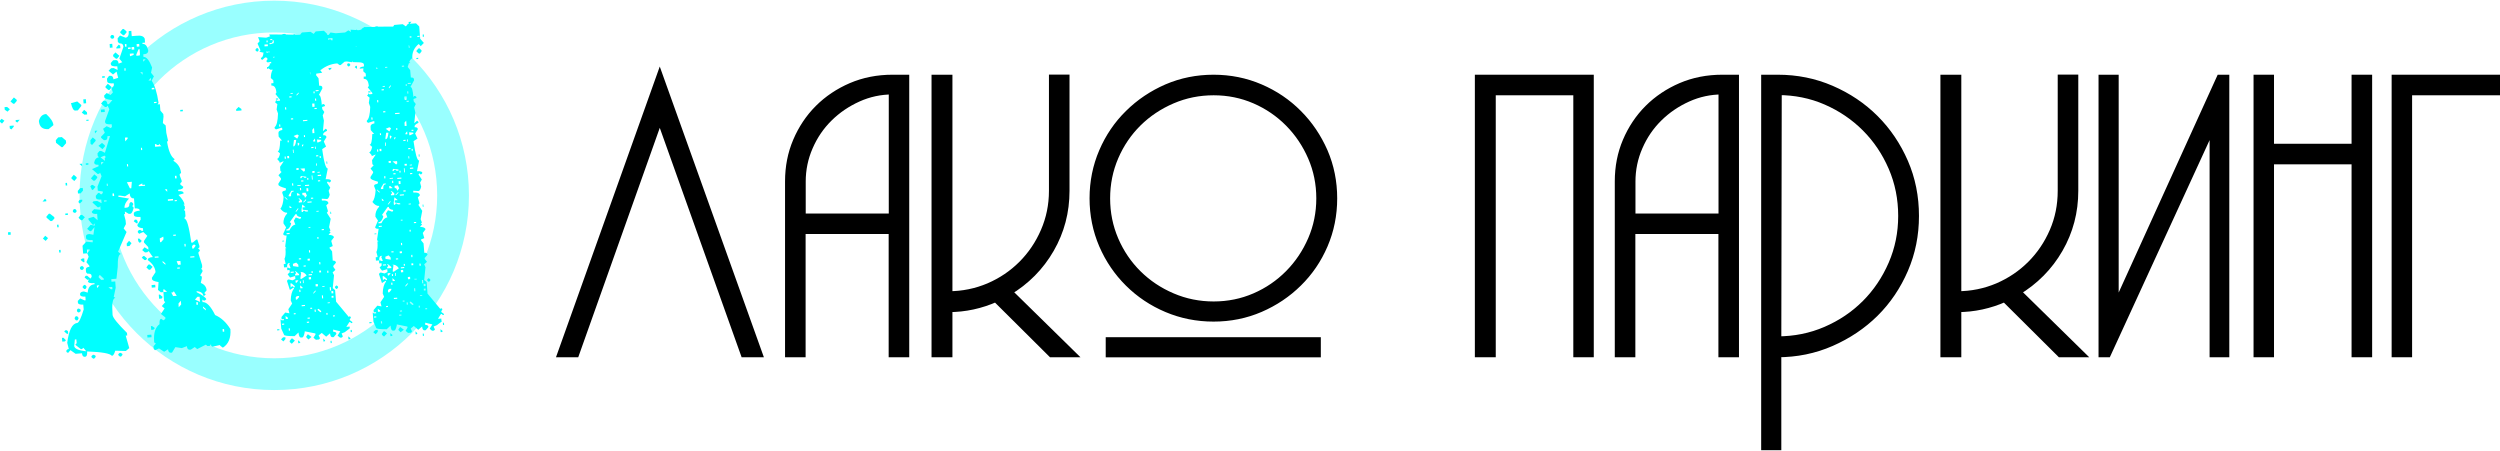
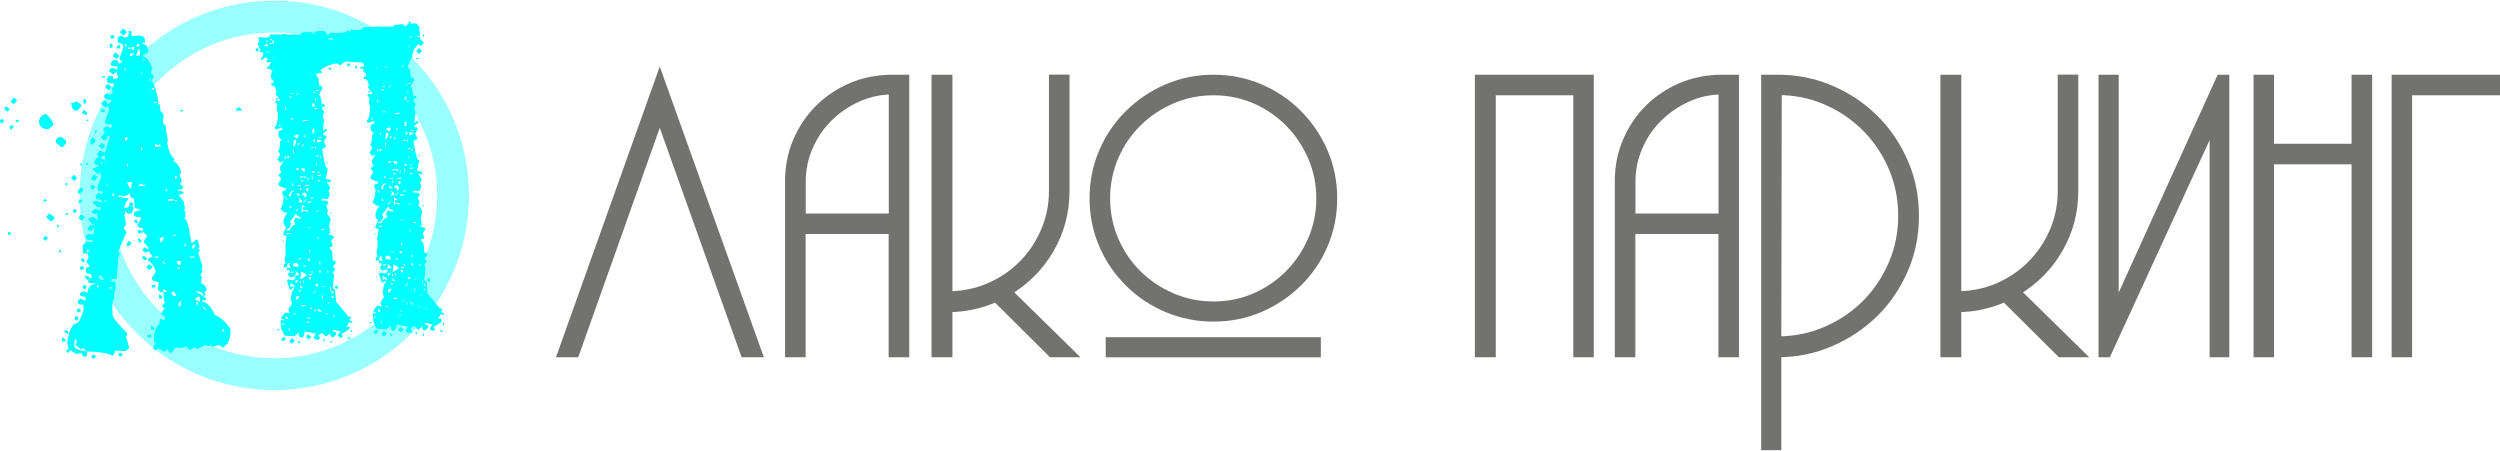
<svg xmlns="http://www.w3.org/2000/svg" xml:space="preserve" width="183px" height="33px" version="1.1" shape-rendering="geometricPrecision" text-rendering="geometricPrecision" image-rendering="optimizeQuality" fill-rule="evenodd" clip-rule="evenodd" viewBox="0 0 23209 4174">
  <g id="Слой_x0020_1">
-     <polygon fill="black" fill-rule="nonzero" points="6125,1071 5342,3274 5214,3274 6125,722 7039,3274 6911,3274 " />
-     <path id="1" fill="black" fill-rule="nonzero" d="M8404 725l0 2549 -117 0 0 -1144 -845 0 0 1144 -117 0 0 -1595c0,-134 24,-258 73,-373 49,-115 116,-216 202,-302 86,-86 188,-154 304,-204 117,-50 244,-75 382,-75l117 0zm-961 1289l845 0 0 -1180c-114,0 -222,23 -324,69 -102,46 -192,107 -270,184 -78,77 -139,166 -184,270 -45,103 -67,211 -67,322l0 335z" />
-     <path id="2" fill="black" fill-rule="nonzero" d="M9938 3274l-175 0 -517 -514c-141,63 -288,95 -441,95l0 419 -120 0 0 -2549 120 0 0 2010c134,0 259,-26 377,-76 118,-51 220,-120 308,-208 87,-87 157,-190 208,-308 51,-118 77,-243 77,-377l0 -1042 117 0 0 1042c0,194 -47,374 -142,539 -95,165 -226,297 -393,397l583 572z" />
-     <path id="3" fill="black" fill-rule="nonzero" d="M10152 1836c0,-153 29,-297 87,-432 58,-135 138,-253 240,-353 102,-101 220,-180 355,-239 135,-58 279,-87 432,-87 153,0 297,29 432,87 135,58 253,138 353,239 101,101 180,219 239,353 58,135 87,279 87,432 0,153 -29,297 -87,432 -58,135 -138,252 -239,351 -101,100 -219,179 -353,237 -135,58 -279,87 -432,87 -153,0 -297,-29 -432,-86 -135,-57 -253,-136 -355,-237 -102,-101 -182,-219 -240,-353 -58,-135 -87,-279 -87,-432zm117 0c0,136 26,265 78,386 52,121 124,227 215,317 91,90 197,161 319,213 121,52 250,78 386,78 136,0 264,-26 384,-78 120,-52 225,-124 315,-215 90,-91 161,-197 213,-317 52,-120 78,-248 78,-384 0,-136 -26,-264 -78,-384 -52,-120 -123,-226 -213,-317 -90,-91 -195,-163 -315,-215 -120,-52 -248,-78 -384,-78 -136,0 -265,26 -386,78 -121,52 -228,123 -319,213 -91,90 -163,196 -215,317 -52,121 -78,250 -78,386zm33 1326l1923 0 0 113 -1923 0 0 -113z" />
-     <polygon id="4" fill="black" fill-rule="nonzero" points="14643,3274 14643,842 13849,842 13849,3274 13729,3274 13729,725 14759,725 14759,3274 " />
-     <path id="5" fill="black" fill-rule="nonzero" d="M16107 725l0 2549 -117 0 0 -1144 -845 0 0 1144 -117 0 0 -1595c0,-134 24,-258 73,-373 49,-115 116,-216 202,-302 86,-86 188,-154 304,-204 117,-50 244,-75 382,-75l117 0zm-961 1289l845 0 0 -1180c-114,0 -222,23 -324,69 -102,46 -192,107 -270,184 -78,77 -139,166 -184,270 -45,103 -67,211 -67,322l0 335z" />
-     <path id="6" fill="black" fill-rule="nonzero" d="M17778 2000c0,175 -33,340 -100,495 -67,155 -158,290 -273,404 -115,114 -251,205 -406,273 -155,68 -322,102 -499,102l0 863 -113 0 0 -3412 117 0c175,0 340,33 495,100 155,67 291,158 406,273 115,115 206,250 273,404 67,154 100,320 100,497zm-1278 1154c160,0 311,-30 452,-91 141,-61 263,-143 368,-248 104,-104 187,-227 248,-368 61,-141 91,-290 91,-448 0,-160 -30,-311 -91,-452 -61,-141 -143,-263 -248,-368 -104,-104 -226,-187 -366,-248 -140,-61 -290,-91 -450,-91l-4 2313z" />
-     <path id="7" fill="black" fill-rule="nonzero" d="M19304 3274l-175 0 -517 -514c-141,63 -288,95 -441,95l0 419 -120 0 0 -2549 120 0 0 2010c134,0 259,-26 377,-76 118,-51 220,-120 308,-208 87,-87 157,-190 208,-308 51,-118 76,-243 76,-377l0 -1042 117 0 0 1042c0,194 -47,374 -142,539 -95,165 -226,297 -393,397l583 572z" />
-     <polygon id="8" fill="black" fill-rule="nonzero" points="19632,725 19632,2881 20612,725 20659,725 20659,3274 20550,3274 20550,1126 19563,3274 19563,3274 19519,3274 19519,725 " />
-     <polygon id="9" fill="black" fill-rule="nonzero" points="21868,3274 21868,1483 21074,1483 21074,3274 20958,3274 20958,725 21074,725 21074,1366 21868,1366 21868,725 21985,725 21985,3274 " />
-     <polygon id="10" fill="black" fill-rule="nonzero" points="23172,842 22356,842 22356,3274 22240,3274 22240,725 23172,725 " />
-     <polygon id="11" fill="none" fill-rule="nonzero" stroke="black" stroke-width="74" stroke-miterlimit="22.926" points="6125,1071 5342,3274 5214,3274 6125,722 7039,3274 6911,3274 " />
-     <path id="12" fill="none" fill-rule="nonzero" stroke="black" stroke-width="74" stroke-miterlimit="22.926" d="M8404 725l0 2549 -117 0 0 -1144 -845 0 0 1144 -117 0 0 -1595c0,-134 24,-258 73,-373 49,-115 116,-216 202,-302 86,-86 188,-154 304,-204 117,-50 244,-75 382,-75l117 0zm-961 1289l845 0 0 -1180c-114,0 -222,23 -324,69 -102,46 -192,107 -270,184 -78,77 -139,166 -184,270 -45,103 -67,211 -67,322l0 335z" />
-     <path id="13" fill="none" fill-rule="nonzero" stroke="black" stroke-width="74" stroke-miterlimit="22.926" d="M9938 3274l-175 0 -517 -514c-141,63 -288,95 -441,95l0 419 -120 0 0 -2549 120 0 0 2010c134,0 259,-26 377,-76 118,-51 220,-120 308,-208 87,-87 157,-190 208,-308 51,-118 77,-243 77,-377l0 -1042 117 0 0 1042c0,194 -47,374 -142,539 -95,165 -226,297 -393,397l583 572z" />
-     <path id="14" fill="none" fill-rule="nonzero" stroke="black" stroke-width="74" stroke-miterlimit="22.926" d="M10152 1836c0,-153 29,-297 87,-432 58,-135 138,-253 240,-353 102,-101 220,-180 355,-239 135,-58 279,-87 432,-87 153,0 297,29 432,87 135,58 253,138 353,239 101,101 180,219 239,353 58,135 87,279 87,432 0,153 -29,297 -87,432 -58,135 -138,252 -239,351 -101,100 -219,179 -353,237 -135,58 -279,87 -432,87 -153,0 -297,-29 -432,-86 -135,-57 -253,-136 -355,-237 -102,-101 -182,-219 -240,-353 -58,-135 -87,-279 -87,-432zm117 0c0,136 26,265 78,386 52,121 124,227 215,317 91,90 197,161 319,213 121,52 250,78 386,78 136,0 264,-26 384,-78 120,-52 225,-124 315,-215 90,-91 161,-197 213,-317 52,-120 78,-248 78,-384 0,-136 -26,-264 -78,-384 -52,-120 -123,-226 -213,-317 -90,-91 -195,-163 -315,-215 -120,-52 -248,-78 -384,-78 -136,0 -265,26 -386,78 -121,52 -228,123 -319,213 -91,90 -163,196 -215,317 -52,121 -78,250 -78,386zm33 1326l1923 0 0 113 -1923 0 0 -113z" />
-     <polygon id="15" fill="none" fill-rule="nonzero" stroke="black" stroke-width="74" stroke-miterlimit="22.926" points="14643,3274 14643,842 13849,842 13849,3274 13729,3274 13729,725 14759,725 14759,3274 " />
-     <path id="16" fill="none" fill-rule="nonzero" stroke="black" stroke-width="74" stroke-miterlimit="22.926" d="M16107 725l0 2549 -117 0 0 -1144 -845 0 0 1144 -117 0 0 -1595c0,-134 24,-258 73,-373 49,-115 116,-216 202,-302 86,-86 188,-154 304,-204 117,-50 244,-75 382,-75l117 0zm-961 1289l845 0 0 -1180c-114,0 -222,23 -324,69 -102,46 -192,107 -270,184 -78,77 -139,166 -184,270 -45,103 -67,211 -67,322l0 335z" />
-     <path id="17" fill="none" fill-rule="nonzero" stroke="black" stroke-width="74" stroke-miterlimit="22.926" d="M17778 2000c0,175 -33,340 -100,495 -67,155 -158,290 -273,404 -115,114 -251,205 -406,273 -155,68 -322,102 -499,102l0 863 -113 0 0 -3412 117 0c175,0 340,33 495,100 155,67 291,158 406,273 115,115 206,250 273,404 67,154 100,320 100,497zm-1278 1154c160,0 311,-30 452,-91 141,-61 263,-143 368,-248 104,-104 187,-227 248,-368 61,-141 91,-290 91,-448 0,-160 -30,-311 -91,-452 -61,-141 -143,-263 -248,-368 -104,-104 -226,-187 -366,-248 -140,-61 -290,-91 -450,-91l-4 2313z" />
-     <path id="18" fill="none" fill-rule="nonzero" stroke="black" stroke-width="74" stroke-miterlimit="22.926" d="M19304 3274l-175 0 -517 -514c-141,63 -288,95 -441,95l0 419 -120 0 0 -2549 120 0 0 2010c134,0 259,-26 377,-76 118,-51 220,-120 308,-208 87,-87 157,-190 208,-308 51,-118 76,-243 76,-377l0 -1042 117 0 0 1042c0,194 -47,374 -142,539 -95,165 -226,297 -393,397l583 572z" />
-     <polygon id="19" fill="none" fill-rule="nonzero" stroke="black" stroke-width="74" stroke-miterlimit="22.926" points="19632,725 19632,2881 20612,725 20659,725 20659,3274 20550,3274 20550,1126 19563,3274 19563,3274 19519,3274 19519,725 " />
-     <polygon id="20" fill="none" fill-rule="nonzero" stroke="black" stroke-width="74" stroke-miterlimit="22.926" points="21868,3274 21868,1483 21074,1483 21074,3274 20958,3274 20958,725 21074,725 21074,1366 21868,1366 21868,725 21985,725 21985,3274 " />
-     <polygon id="21" fill="none" fill-rule="nonzero" stroke="black" stroke-width="74" stroke-miterlimit="22.926" points="23172,842 22356,842 22356,3274 22240,3274 22240,725 23172,725 " />
+     <polygon fill="#727271" fill-rule="nonzero" points="6125,1071 5342,3274 5214,3274 6125,722 7039,3274 6911,3274 " />
+     <path id="1" fill="#727271" fill-rule="nonzero" d="M8404 725l0 2549 -117 0 0 -1144 -845 0 0 1144 -117 0 0 -1595c0,-134 24,-258 73,-373 49,-115 116,-216 202,-302 86,-86 188,-154 304,-204 117,-50 244,-75 382,-75l117 0zm-961 1289l845 0 0 -1180c-114,0 -222,23 -324,69 -102,46 -192,107 -270,184 -78,77 -139,166 -184,270 -45,103 -67,211 -67,322l0 335z" />
+     <path id="2" fill="#727271" fill-rule="nonzero" d="M9938 3274l-175 0 -517 -514c-141,63 -288,95 -441,95l0 419 -120 0 0 -2549 120 0 0 2010c134,0 259,-26 377,-76 118,-51 220,-120 308,-208 87,-87 157,-190 208,-308 51,-118 77,-243 77,-377l0 -1042 117 0 0 1042c0,194 -47,374 -142,539 -95,165 -226,297 -393,397l583 572z" />
+     <path id="3" fill="#727271" fill-rule="nonzero" d="M10152 1836c0,-153 29,-297 87,-432 58,-135 138,-253 240,-353 102,-101 220,-180 355,-239 135,-58 279,-87 432,-87 153,0 297,29 432,87 135,58 253,138 353,239 101,101 180,219 239,353 58,135 87,279 87,432 0,153 -29,297 -87,432 -58,135 -138,252 -239,351 -101,100 -219,179 -353,237 -135,58 -279,87 -432,87 -153,0 -297,-29 -432,-86 -135,-57 -253,-136 -355,-237 -102,-101 -182,-219 -240,-353 -58,-135 -87,-279 -87,-432zm117 0c0,136 26,265 78,386 52,121 124,227 215,317 91,90 197,161 319,213 121,52 250,78 386,78 136,0 264,-26 384,-78 120,-52 225,-124 315,-215 90,-91 161,-197 213,-317 52,-120 78,-248 78,-384 0,-136 -26,-264 -78,-384 -52,-120 -123,-226 -213,-317 -90,-91 -195,-163 -315,-215 -120,-52 -248,-78 -384,-78 -136,0 -265,26 -386,78 -121,52 -228,123 -319,213 -91,90 -163,196 -215,317 -52,121 -78,250 -78,386zm33 1326l1923 0 0 113 -1923 0 0 -113z" />
+     <polygon id="4" fill="#727271" fill-rule="nonzero" points="14643,3274 14643,842 13849,842 13849,3274 13729,3274 13729,725 14759,725 14759,3274 " />
+     <path id="5" fill="#727271" fill-rule="nonzero" d="M16107 725l0 2549 -117 0 0 -1144 -845 0 0 1144 -117 0 0 -1595c0,-134 24,-258 73,-373 49,-115 116,-216 202,-302 86,-86 188,-154 304,-204 117,-50 244,-75 382,-75l117 0zm-961 1289l845 0 0 -1180c-114,0 -222,23 -324,69 -102,46 -192,107 -270,184 -78,77 -139,166 -184,270 -45,103 -67,211 -67,322l0 335z" />
+     <path id="6" fill="#727271" fill-rule="nonzero" d="M17778 2000c0,175 -33,340 -100,495 -67,155 -158,290 -273,404 -115,114 -251,205 -406,273 -155,68 -322,102 -499,102l0 863 -113 0 0 -3412 117 0c175,0 340,33 495,100 155,67 291,158 406,273 115,115 206,250 273,404 67,154 100,320 100,497zm-1278 1154c160,0 311,-30 452,-91 141,-61 263,-143 368,-248 104,-104 187,-227 248,-368 61,-141 91,-290 91,-448 0,-160 -30,-311 -91,-452 -61,-141 -143,-263 -248,-368 -104,-104 -226,-187 -366,-248 -140,-61 -290,-91 -450,-91l-4 2313z" />
+     <path id="7" fill="#727271" fill-rule="nonzero" d="M19304 3274l-175 0 -517 -514c-141,63 -288,95 -441,95l0 419 -120 0 0 -2549 120 0 0 2010c134,0 259,-26 377,-76 118,-51 220,-120 308,-208 87,-87 157,-190 208,-308 51,-118 76,-243 76,-377l0 -1042 117 0 0 1042c0,194 -47,374 -142,539 -95,165 -226,297 -393,397l583 572z" />
+     <polygon id="8" fill="#727271" fill-rule="nonzero" points="19632,725 19632,2881 20612,725 20659,725 20659,3274 20550,3274 20550,1126 19563,3274 19563,3274 19519,3274 19519,725 " />
+     <polygon id="9" fill="#727271" fill-rule="nonzero" points="21868,3274 21868,1483 21074,1483 21074,3274 20958,3274 20958,725 21074,725 21074,1366 21868,1366 21868,725 21985,725 21985,3274 " />
+     <polygon id="10" fill="#727271" fill-rule="nonzero" points="23172,842 22356,842 22356,3274 22240,3274 22240,725 23172,725 " />
+     <polygon id="11" fill="none" fill-rule="nonzero" stroke="#727271" stroke-width="74" stroke-miterlimit="22.926" points="6125,1071 5342,3274 5214,3274 6125,722 7039,3274 6911,3274 " />
+     <path id="12" fill="none" fill-rule="nonzero" stroke="#727271" stroke-width="74" stroke-miterlimit="22.926" d="M8404 725l0 2549 -117 0 0 -1144 -845 0 0 1144 -117 0 0 -1595c0,-134 24,-258 73,-373 49,-115 116,-216 202,-302 86,-86 188,-154 304,-204 117,-50 244,-75 382,-75l117 0zm-961 1289l845 0 0 -1180c-114,0 -222,23 -324,69 -102,46 -192,107 -270,184 -78,77 -139,166 -184,270 -45,103 -67,211 -67,322l0 335z" />
+     <path id="13" fill="none" fill-rule="nonzero" stroke="#727271" stroke-width="74" stroke-miterlimit="22.926" d="M9938 3274l-175 0 -517 -514c-141,63 -288,95 -441,95l0 419 -120 0 0 -2549 120 0 0 2010c134,0 259,-26 377,-76 118,-51 220,-120 308,-208 87,-87 157,-190 208,-308 51,-118 77,-243 77,-377l0 -1042 117 0 0 1042c0,194 -47,374 -142,539 -95,165 -226,297 -393,397l583 572z" />
+     <path id="14" fill="none" fill-rule="nonzero" stroke="#727271" stroke-width="74" stroke-miterlimit="22.926" d="M10152 1836c0,-153 29,-297 87,-432 58,-135 138,-253 240,-353 102,-101 220,-180 355,-239 135,-58 279,-87 432,-87 153,0 297,29 432,87 135,58 253,138 353,239 101,101 180,219 239,353 58,135 87,279 87,432 0,153 -29,297 -87,432 -58,135 -138,252 -239,351 -101,100 -219,179 -353,237 -135,58 -279,87 -432,87 -153,0 -297,-29 -432,-86 -135,-57 -253,-136 -355,-237 -102,-101 -182,-219 -240,-353 -58,-135 -87,-279 -87,-432zm117 0c0,136 26,265 78,386 52,121 124,227 215,317 91,90 197,161 319,213 121,52 250,78 386,78 136,0 264,-26 384,-78 120,-52 225,-124 315,-215 90,-91 161,-197 213,-317 52,-120 78,-248 78,-384 0,-136 -26,-264 -78,-384 -52,-120 -123,-226 -213,-317 -90,-91 -195,-163 -315,-215 -120,-52 -248,-78 -384,-78 -136,0 -265,26 -386,78 -121,52 -228,123 -319,213 -91,90 -163,196 -215,317 -52,121 -78,250 -78,386zm33 1326l1923 0 0 113 -1923 0 0 -113z" />
+     <polygon id="15" fill="none" fill-rule="nonzero" stroke="#727271" stroke-width="74" stroke-miterlimit="22.926" points="14643,3274 14643,842 13849,842 13849,3274 13729,3274 13729,725 14759,725 14759,3274 " />
+     <path id="16" fill="none" fill-rule="nonzero" stroke="#727271" stroke-width="74" stroke-miterlimit="22.926" d="M16107 725l0 2549 -117 0 0 -1144 -845 0 0 1144 -117 0 0 -1595c0,-134 24,-258 73,-373 49,-115 116,-216 202,-302 86,-86 188,-154 304,-204 117,-50 244,-75 382,-75l117 0zm-961 1289l845 0 0 -1180c-114,0 -222,23 -324,69 -102,46 -192,107 -270,184 -78,77 -139,166 -184,270 -45,103 -67,211 -67,322l0 335z" />
+     <path id="17" fill="none" fill-rule="nonzero" stroke="#727271" stroke-width="74" stroke-miterlimit="22.926" d="M17778 2000c0,175 -33,340 -100,495 -67,155 -158,290 -273,404 -115,114 -251,205 -406,273 -155,68 -322,102 -499,102l0 863 -113 0 0 -3412 117 0c175,0 340,33 495,100 155,67 291,158 406,273 115,115 206,250 273,404 67,154 100,320 100,497zm-1278 1154c160,0 311,-30 452,-91 141,-61 263,-143 368,-248 104,-104 187,-227 248,-368 61,-141 91,-290 91,-448 0,-160 -30,-311 -91,-452 -61,-141 -143,-263 -248,-368 -104,-104 -226,-187 -366,-248 -140,-61 -290,-91 -450,-91l-4 2313z" />
+     <path id="18" fill="none" fill-rule="nonzero" stroke="#727271" stroke-width="74" stroke-miterlimit="22.926" d="M19304 3274l-175 0 -517 -514c-141,63 -288,95 -441,95l0 419 -120 0 0 -2549 120 0 0 2010c134,0 259,-26 377,-76 118,-51 220,-120 308,-208 87,-87 157,-190 208,-308 51,-118 76,-243 76,-377l0 -1042 117 0 0 1042c0,194 -47,374 -142,539 -95,165 -226,297 -393,397l583 572z" />
+     <polygon id="19" fill="none" fill-rule="nonzero" stroke="#727271" stroke-width="74" stroke-miterlimit="22.926" points="19632,725 19632,2881 20612,725 20659,725 20659,3274 20550,3274 20550,1126 19563,3274 19563,3274 19519,3274 19519,725 " />
+     <polygon id="20" fill="none" fill-rule="nonzero" stroke="#727271" stroke-width="74" stroke-miterlimit="22.926" points="21868,3274 21868,1483 21074,1483 21074,3274 20958,3274 20958,725 21074,725 21074,1366 21868,1366 21868,725 21985,725 21985,3274 " />
+     <polygon id="21" fill="none" fill-rule="nonzero" stroke="#727271" stroke-width="74" stroke-miterlimit="22.926" points="23172,842 22356,842 22356,3274 22240,3274 22240,725 23172,725 " />
    <circle fill="none" stroke="#99FFFF" stroke-width="295" stroke-miterlimit="22.926" cx="2546" cy="1808" r="1660" />
    <path fill="aqua" fill-rule="nonzero" d="M2044 3197l-72 16 -12 -9 -1 -14 -9 15 -24 2 -15 -13 -80 41 -23 -19 -36 24 -10 1c-16,1 -25,-10 -27,-33l-47 18 -60 -9 -31 51 -10 1c-16,1 -25,-10 -27,-32l-36 23 -48 -31 -37 17 -12 -13 -2 -24 22 -26 -15 -9 -1 -10c-6,-78 11,-131 50,-160 -2,-32 3,-49 17,-50l15 13 10 -1 13 -15 -1 -10 -41 -32 34 -51 -26 -22 32 -37 -11 -10 -6 -83 34 -3 -26 -22 -10 1 2 24 -24 2 -26 -22 5 -73c-40,-6 -61,-16 -61,-30l-1 -10 34 -52c-3,-41 -27,-79 -72,-112 -1,-16 14,-26 47,-28l-39 -56 -13 11 -21 2 -26 -22 22 -26 36 22 -2 -24 -39 -42 -1 -14 32 -48 -38 -36 -38 17 -12 -13 -1 -10 10 -12 14 -1 12 9 14 -1 -2 -24c-33,-2 -50,-12 -52,-30l31 -51 -2 -24c-39,3 -60,-3 -61,-19l-1 -10c-1,-16 17,-26 56,-29 -1,-16 -17,-23 -47,-21l-7 -93c-24,2 -38,-14 -40,-46l-43 27 -49 -7 -14 1 1 10 99 17c-30,30 -44,59 -42,86l13 -1c23,-1 34,-14 32,-37l9 -14 14 -1 12 13 1 10 -9 14 11 10 1 10c-9,33 -19,50 -30,51l-14 1 -37 -22 2 24 -10 1 15 58 3 34 -21 40 27 33 -79 183 26 22c-21,1 -30,42 -29,120l-12 109 -48 4 2 24 35 -3 4 59 -18 84 15 10c-25,2 -34,54 -26,158 2,25 47,81 134,167l2 24 -14 1 33 116 -32 27 -98 -3c-9,31 -19,47 -31,48 -16,-22 -92,-36 -230,-41 2,32 -4,49 -21,50 -16,1 -25,-10 -27,-33l-59 5 -48 -34 -22 26 -15 -9 -1 -14 13 -12 10 -1 -15 -58c16,-119 47,-180 93,-184 16,-4 36,-46 60,-126l-4 -45c-32,2 -49,-4 -50,-20l-1 -14 23 -23 40 18 10 -1 -2 -34c-32,2 -49,-4 -50,-21 -1,-16 11,-25 36,-27l35 11c3,-49 25,-75 64,-78l-1 -10c-39,3 -60,-3 -61,-19l35 -38 -1 -13c-1,-14 -14,-20 -39,-18l-12 -13 -2 -24c-1,-16 10,-25 33,-27l-1 -10 -27 -33 21 -50 -13 -33 22 -26 -1 -10 -24 2 3 35 -38 3 -6 -73 35 -38 60 6 -1 -21c-39,3 -60,-3 -61,-19l-1 -14c-1,-14 10,-22 33,-23l36 7 16 -109 -9 15 -14 1 -38 -46 -1 -14 48 -14 37 32 -4 -59c-32,3 -49,-4 -50,-21l22 -23 60 6 -3 -35 -10 11 -14 1 -49 -45 10 -11 35 -3 40 21 -3 -34c-32,3 -49,-4 -50,-21l-1 -14 22 -26 10 -1 15 13 10 -1 9 -15 -1 -10 -46 -7 -3 -38 38 -97 -14 -33 -9 11 -14 1 -52 -45 61 -26 -1 -14c-25,2 -39,-5 -40,-21 7,-31 22,-46 45,-48l-12 -13 -2 -24 19 -22 14 -1 36 18 47 -156 -24 2c2,23 -5,35 -18,36l-14 1 -26 -22 -1 -10 35 -37 -16 -37 33 -24 39 18 10 -12 -2 -24c-39,3 -60,-3 -61,-19l-1 -10 40 -110 -16 -34 -10 12 -14 1 -37 -32 22 -26 10 -1c16,-1 25,10 27,33l14 -1 32 -37c-49,-6 -74,-15 -75,-29l-1 -14 23 -23 36 18 22 -23 -13 -38 23 -23 -2 -24c-39,3 -59,-3 -61,-19l-2 -24 19 -26 14 -1c16,-1 25,10 27,33l44 -14 -15 -58 -33 27 -41 -35 23 -23 24 -2 37 18 -3 -34c-39,3 -59,-4 -60,-20l-1 -10 22 -26 24 -2c16,-1 25,10 27,33l34 -13 -27 -33 38 -110c-2,-23 -14,-33 -37,-32l-15 -13 -2 -34 22 -26 51 20c23,-2 33,-22 30,-61l24 -2 4 49 49 -4c39,-4 64,6 72,29l2 35 -24 2 1 10c25,-2 43,18 53,59 2,23 -13,36 -46,38l2 24c28,-2 54,31 80,98l-10 49 27 33 -21 40c28,41 50,111 64,206l-9 15 21 -2 5 59 27 32 2 24 -6 60 26 22 6 69 16 72 -9 11c14,87 38,141 71,161l-13 15c44,27 67,64 72,113l-13 11 1 14 17 44 1 14 -13 12 1 14 26 19c1,16 -14,25 -47,28l1 13c32,-3 49,4 50,21l-48 14c35,37 54,67 56,90l-10 1 12 13 2 24 -10 12 11 9 4 49 -9 14 1 10c20,-1 41,72 62,221l14 -1 32 -27 10 -1 19 58 1 14 -13 11 15 13 1 10 -13 12 1 14 33 105 1 21 -9 15 11 10 1 14 -22 37 15 9 1 14 -10 46c34,14 52,37 54,69l-22 26 15 9 -13 15 -10 1c-3,-25 -23,-40 -63,-44l1 10c58,30 87,52 89,66l-13 11 -10 1 -14 -10 2 24c37,-3 76,37 117,120 55,24 103,67 142,131 6,81 -17,138 -70,172l-26 -19zm-907 92l-13 15 -10 1 -15 -13 -1 -10 13 -11 10 -1 15 10 1 10zm-249 19l-13 15 -10 1 -15 -13 -1 -10 13 -12 10 -1 15 9 1 10zm-114 -85l-13 12 -10 1 -52 -41 13 -15 -3 -35 -14 1 -6 60c2,25 39,42 112,50l-27 -33zm1308 -150l-2 -24 -14 1 2 24 14 -1zm-675 52l-38 3 -2 -24 38 -3 2 24zm-795 28l-10 11 -24 2 -3 -35 14 -1 23 23zm826 -113l-13 15 -21 2 -3 -35 10 -1 26 18zm-806 53l-10 1 -26 -22 10 -11 14 -1 11 10 2 24zm1279 -217l-1 -14 -26 -22 1 14 26 22zm-1191 92l-14 1 -12 -13 -1 -10 9 -15 14 -1 12 13 1 10 -9 15zm962 -147l-3 -35 -22 26 2 35 23 -26zm156 2l-2 -24 -14 1 2 24 14 -1zm19 -26l-4 -48 -21 1 -22 26 47 21zm-1108 86l-13 11 -10 1 -11 -10 -1 -14 9 -11 10 -1 15 9 1 14zm892 -142l-27 -43 -10 11 -14 1 17 33 34 -2zm-140 25l-24 2 -3 -38 10 -1 26 22 -9 15zm-58 -104l-34 3 -2 -24 34 -3 2 24zm-399 17l-2 -21 -35 3 23 19 14 -1zm-121 -36l-24 2 2 24 22 -26zm-130 34l-10 1 -15 -13 -1 -10 13 -15 10 -1 12 13 1 10 -9 15zm171 -86l-1 -10 -37 -35 -10 15 1 10 23 22 24 -2zm-129 -1l-24 2 -26 -22 10 -15 14 -1 26 22 1 13zm835 -103l-1 -10 -24 2 1 10 24 -2zm-274 11l-14 1 -23 -22 18 -26 14 -1 26 22 -22 26zm282 -46l-3 -35 -35 2 13 34 24 -2zm-142 1l-1 -14 -26 -22 1 14 26 22zm-758 34l-10 12 -14 1 -11 -9 -1 -14 10 -11 14 -1 11 10 1 13zm1027 -104l-1 -10 -38 3 1 10 38 -3zm-333 2l-1 -10 -35 2 1 10 35 -2zm-116 23l-14 1 -26 -22 13 -15 10 -1 26 22 -9 15zm-572 20l-10 1 -26 -22 13 -12 21 -2 2 35zm1014 -127l19 -26 -11 -10 -10 1 -13 12 2 24 14 -1zm-74 -19l-2 -24 -10 1 2 24 10 -1zm-1160 56l-14 1 -2 -24 14 -1 2 24zm954 -123l-2 -24 -33 17 3 35 10 -1 22 -26zm-316 63l-24 2 -2 -24 22 -26 23 22 -19 26zm114 -47l-13 15 -10 1 -9 -13 -4 -24 13 -1 24 23zm317 -49l-1 -10 -24 2 1 10 24 -2zm-1209 49l-26 -22 22 -26 26 22 -22 26zm421 -91l-10 1 -26 -22 32 -37 39 7 1 10 -35 41zm-745 33l-24 2 -2 -24 24 -2 2 24zm1178 -106l-10 1 -26 -19 9 -15 14 -1 12 13 1 21zm-733 37l-13 1 -3 -24 14 -1 2 24zm221 -66l-14 1 -23 -23 19 -26 14 -1 26 22 -23 26zm-261 -15l-22 23 -14 1 -37 -32 -1 -10 22 -26 10 -1 41 32 1 14zm126 -34l-24 2 -1 -14 24 -2 1 14zm81 -32l-10 12 -14 1 -11 -9 -1 -10 9 -15 14 -1 11 13 1 10zm930 -96l-1 -10 -20 2 1 10 21 -2zm-35 -7l-1 -13 -48 4 1 14 49 -4zm-617 10l-1 -10 -24 2 1 10 24 -2zm-226 -3l-23 23 -11 -10 -1 -10 10 -14 24 -2 1 14zm789 -86l-2 -24 -21 2 23 22zm-493 39l-2 -24 -14 1 2 24 14 -1zm-630 49l-35 3 22 -26 12 10 1 14zm789 -121l5 -60 -46 4 28 57 13 -1zm-471 47l-24 2 -2 -24 22 -26 24 -2 3 24 -22 26zm599 -70l-1 -10 -24 2 -1 -14 -33 16 1 10 59 -4zm-483 37l-10 1 -16 -33 13 -12 10 -1 26 18 -22 26zm138 -36l-2 -21 -10 1 2 21 10 -1zm638 -70l-2 -24 -14 1 2 24 14 -1zm-1016 66l-14 1 -2 -24 14 -1 2 24zm257 -45l-14 1 -23 -22 32 -37 26 22 1 10 -22 26zm-191 4l-26 -22 -1 -10 22 -26 26 22 1 10 -22 26zm500 -136l-2 -21 -10 1 2 21 10 -1zm-228 -41l-24 2 1 24 24 -26zm-199 40l-26 -22 24 -2 2 24zm58 -15l-24 2 -1 -14 24 -2 1 14zm154 -36l-3 -24 10 -11 -12 -13 -37 16 41 32zm345 -101l-2 -20 -10 1 2 21 10 -1zm179 -34l-15 -13 -1 -10 -10 11 -14 1 -11 -9 -10 1 2 24 59 -5zm-547 28l-38 -32 33 -27 26 22 1 10 -22 26zm233 -100l-1 -10 -24 2 3 35 22 -26zm-329 60l-15 -9 -2 -35 22 -26 26 22 1 10 -32 37zm-274 20l-10 1 -52 -41 -2 -24 22 -26 34 -3 38 32 2 24 -32 37zm300 -127l-2 -24 24 -2 -22 26zm-432 -40c-55,4 -85,-21 -89,-76 11,-41 34,-62 68,-64 42,39 64,72 67,103l-46 38zm-344 3l-15 -9 -2 -24 38 -3 1 10 -22 26zm2136 -176l-49 4 -1 -14 23 -23 26 19 1 14zm-1420 95l-20 2 -1 -10 21 -2 1 10zm876 -88l-24 2 -1 -14 24 -2 1 14zm-1537 105l-15 -9 -1 -14 38 -3 -22 26zm-142 10l-26 -22 22 -23 26 18 -22 26zm789 -85l-24 2 -25 -19 22 -26 26 22 2 21zm165 -23l-35 2 -2 -24 35 -3 2 24zm481 -85l-1 -10 -24 3 1 10 24 -2zm-731 70l-24 2c-16,1 -30,-22 -40,-70l10 -1 48 -14 37 32 1 10 -32 41zm-631 -11l-22 23 -26 -18 -2 -24 24 -2 26 22zm708 -55l-24 2 -3 -38 24 -2 3 38zm-667 4l-10 1 -26 -22 32 -37 26 22 1 10 -22 26zm1300 -135l-1 -13 -24 2 1 14 24 -2zm-417 7l-10 1 -26 -22 -1 -10 22 -26 37 32 -22 26zm386 -88l-2 -24 -22 26 24 -2zm-77 -53l-2 -24 -21 1 23 23zm-352 27l-24 2 -1 -14 24 -2 1 14zm194 -63l-2 -24 -10 1 2 24 10 -1zm185 -108l-24 2 2 21 23 -23zm-52 -34l-4 -59 -10 1 -21 50 1 10 34 -2zm-59 -6l-1 -14 -35 3 2 24 34 -13zm-154 35l-10 1 -26 -22 -1 -14 22 -23 37 32 -22 26zm160 -85l-2 -24 -24 2 2 24 24 -2zm-34 -6l-1 -14 -24 2 1 14 24 -2zm81 -22l-2 -24 -24 2 2 24 24 -2zm-119 1l-2 -24 -14 1 2 24 14 -1zm-56 15l-38 3 -1 -10 22 -26 14 9 2 24zm-75 -6l-24 2 -2 -35 24 -2 3 35zm17 -95l-10 12 -13 1 -12 -9 -1 -14 9 -11 14 -1 11 9 1 14zm92 -20l-10 1 -26 -22 -1 -10 22 -26 10 -1 26 22 1 10 -22 26z" />
    <path id="1" fill="aqua" fill-rule="nonzero" d="M4102 2978l-46 35 -31 13 13 27 -10 11 -17 1 -22 -19 25 -40 -67 -16 1 21c18,-1 28,5 30,19l-26 30 -10 1c-13,1 -22,-11 -23,-36l-36 31 -41 -35 -29 23 12 27 -10 12 -27 2 -23 -19 18 -30 -1 -10 -99 -20 1 7c-7,33 -15,50 -24,50l-10 1c-14,1 -22,-14 -24,-47l-36 34c-65,0 -98,-4 -98,-13l-25 -57 -7 -86 11 9 21 -1 -1 -10 -21 1 -2 -21 35 -41 39 7 -10 -38 34 -51 -13 -31c1,-49 11,-86 30,-110l0 -7 -7 1 -30 19 -28 -84 10 -12 10 -1 32 8 27 -13 -2 -27 -48 14 -23 -29 19 -19 -1 -21 -21 2 -3 -28 -28 2 -2 -31 17 -2 -1 -10 -10 -37c10,-17 14,-49 10,-98l10 -1 -12 -9 -1 -10 14 -98c-21,1 -32,-3 -32,-15l26 -61 -24 -36c-2,-35 9,-65 35,-93l-1 -7c-21,2 -42,-11 -62,-37 17,-20 27,-57 30,-110l-14 -37c-1,-12 9,-18 30,-20l6 -11 -1 -10c-45,-13 -68,-23 -68,-33l-1 -10 25 -40 -1 -10 -23 -29 29 -30 -12 -10 -3 -38 34 -51 -7 1 -30 13 -1 -10 -23 -26c12,-1 21,-17 28,-50l-23 -20c14,-1 22,-34 24,-99l17 -1 -31 -36 -2 -31c-1,-16 11,-27 36,-31l-1 -21 -10 1 -48 15 -11 -10 -1 -10c20,-16 30,-58 32,-128l-13 -37 7 -49 -23 -19 10 -12 -1 -10 12 10 28 -3 -1 -10 -42 -52 10 -12c-4,-46 -19,-68 -47,-66l-1 -21 21 -2 -2 -27 -22 -20c-1,-9 -1,-19 1,-28l-35 3c-1,-11 12,-18 37,-20l3 -4 -1 -17c-1,-9 -13,-15 -36,-18l-3 0c-16,-1 -37,-2 -63,-2l-1 -10 -6 11 -49 -7 -21 2 -36 31 -10 1 -22 -16c-55,4 -106,24 -152,60l-7 1 19 26 -55 8c1,5 -1,9 -2,14l23 29 6 69c19,-1 28,4 29,15l1 10 -33 62c14,-1 23,31 28,95l6 -11 10 -1 12 9 1 10 -27 9 2 20 19 26 -15 32 11 48 -9 98 26 -23 11 10 1 10c-24,11 -36,22 -36,31l1 10c19,-2 28,5 30,18l-25 40 21 47 -36 24c16,121 34,181 52,180l-20 99c32,-2 49,3 50,17l-10 12 -10 1 -8 -10 -10 11 31 47 -15 29 10 37c-7,26 -15,39 -25,40l-49 -3 1 17c39,-3 60,6 61,26l-20 19 14 47 1 10 -10 11 36 57 -15 77 13 31 -10 8 11 10 -19 22c32,2 49,10 50,24l-25 33 14 48 -30 13 1 7 23 29 6 86c18,-1 28,5 30,19l-25 30 1 10 19 27 -26 23 13 27 -12 119 22 19 9 107 119 143 6 -8 11 6 1 10 -10 11 1 10 22 16 1 10 -10 1 -11 -10 -7 1 -28 44 31 -3 1 17 -46 35 -30 12 12 27 -9 11 -17 1 -23 -19 25 -40 -67 -16 2 21c19,-1 28,5 29,19l-25 30 -10 1c-14,1 -22,-11 -24,-36l-36 31 -41 -35 -29 23 13 27 -10 11 -28 3 -23 -19 19 -30 -1 -10 -99 -20 0 7c-6,33 -14,50 -23,50l-10 1c-14,1 -22,-14 -25,-47l-36 34c-65,0 -98,-4 -98,-13l-26 -57 -7 -86 12 9 20 -1 -1 -10 -21 1 -1 -21 35 -41 39 7 -10 -38 35 -52 -13 -30c1,-49 11,-86 30,-110l-1 -7 -7 1 -30 19 -27 -84 9 -12 10 -1 32 8 27 -13 -2 -27 -47 14 -23 -30 20 -19 -2 -21 -21 2 -2 -28 -28 2 -3 -31 17 -1 -1 -10 -9 -38c10,-17 13,-50 9,-98l10 -1 -11 -9 -1 -10 13 -98c-21,1 -31,-3 -32,-15l27 -61 -24 -36c-3,-35 9,-65 34,-93l-1 -7c-21,2 -41,-11 -62,-37 17,-20 27,-57 30,-110l-13 -38c-1,-12 9,-18 29,-20l6 -11 -1 -10c-45,-13 -68,-23 -69,-33l-1 -10 25 -40 -1 -10 -23 -29 29 -30 -11 -10 -3 -38 34 -51 -7 1 -31 13 -1 -10 -23 -27c12,-1 21,-17 28,-50l-22 -20c14,-1 21,-34 23,-99l17 -1 -31 -36 -2 -31c-2,-16 10,-27 36,-31l-2 -21 -10 1 -47 15 -12 -10 -1 -10c20,-16 30,-58 32,-128l-13 -37 7 -49 -22 -19 9 -12 -1 -10 11 10 28 -2 -1 -10 -42 -52 9 -12c-3,-46 -19,-68 -46,-66l-2 -21 21 -2 -2 -27 -23 -20c0,-32 6,-58 18,-78l-4 0 -17 1 -22 -16 1 7 -10 1 -1 -17 10 -1 16 -19 -1 -14 14 -1 -1 -14 -31 6 -11 -6 -1 -10 9 -12 -1 -10 -11 -9 -10 1 -27 23 -11 -10 -1 -10c14,-1 22,-18 24,-50l-7 1 -32 -8 10 -8 -1 -10 -25 -57 19 -22 -14 -38 70 5 10 -1 34 -13 -8 -6 -1 -10 114 1 14 -5 17 -1 11 6 66 1 4 -4 7 -1 4 4 49 0 16 -19 80 -6 29 19 19 -23 76 -6 30 29 1 10 14 -1 16 -22 49 7 87 -7 30 -20 25 15 -5 -21 49 3 6 -4 11 6 14 -1 20 -5c4,-10 12,-15 24,-16l-1 -7 104 -2 6 -4 17 -2 4 4 142 -1 10 -15 79 -7 26 19 4 0 19 -23 10 -1 -4 -6 -1 -10 27 -2 -16 19 58 -4 30 29 9 114 34 39 -29 30 -19 -20c-44,36 -63,81 -59,133 -9,1 -19,12 -29,34l11 10 -14 1c-3,12 -7,24 -11,35l23 29 6 69c19,-1 28,4 29,16l1 10 -34 62c14,-1 23,31 28,95l6 -11 10 -1 11 9 1 10 -27 9 1 21 20 26 -15 32 11 48 -10 98 26 -23 12 10 1 10c-25,11 -36,22 -36,31l1 10c19,-2 28,5 29,18l-25 40 22 47 -37 24c17,121 34,181 52,180l-20 99c32,-2 49,3 50,17l-9 11 -10 1 -8 -10 -9 11 31 47 -16 29 10 38c-7,26 -15,39 -25,40l-49 -3 1 17c39,-3 60,6 61,26l-19 19 14 47 1 10 -10 12 36 56 -15 77 12 31 -10 8 12 10 -20 22c33,2 50,10 51,24l-25 33 14 48 -31 13 1 7 23 29 7 87c19,-2 28,5 30,18l-26 30 1 10 20 26 -26 23 12 27 -12 119 23 19 8 107 119 143 6 -8 11 6 1 10 -9 11 1 10 22 16 1 10 -10 1 -11 -10 -7 1 -27 44 31 -2 1 17zm-461 -1017l9 -11 -1 -7c-25,-3 -39,-12 -40,-28l-10 1 -53 74 11 9 1 7c-9,33 -24,50 -45,52l1 10 27 -2c16,-34 34,-51 55,-53l-13 -37 19 -30 39 14zm-856 67l10 -11 -1 -7c-26,-3 -39,-12 -41,-28l-10 1 -53 74 12 9 0 7c-9,33 -24,50 -44,52l1 10 28 -2c16,-34 34,-51 55,-53l-14 -37 18 -30 39 14zm918 457c-16,-24 -36,-36 -61,-33l11 6 -7 49 1 10 10 -1 46 -31zm-856 67c-16,-24 -37,-36 -62,-33l11 6 -7 49 1 10 10 -1 46 -31zm1052 -2061l-10 1 -22 -19 -1 -7 19 -22 10 -1 19 20 0 7 -16 22zm-271 1914l-2 -21 -19 -19 -30 13 2 20 49 7zm-857 67l-2 -21 -19 -19 -31 12 2 21 49 7zm89 -514l-1 -10 -49 -7 -2 -21 28 -2 -30 -25 -7 49 2 21 10 -1 6 -11 10 -1 11 9 21 -2zm856 -66l-1 -10 -50 -7 -1 -21 28 -2 -30 -26 -7 49 2 21 10 -1 6 -11 10 -1 11 9 21 -1zm-122 1197l-29 30 -19 -16 -1 -10 16 -22 10 -1 22 20zm-856 67l-29 30 -19 -16 -1 -10 16 -22 10 -1 23 20zm1010 -100l-29 23 -19 -20 -1 -7 16 -22 34 25zm-856 67l-29 23 -19 -20 -1 -7 15 -22 33 25zm-43 -1313l-12 -27 -31 2 2 21c14,-1 21,7 23,26l19 -23zm857 -67l-12 -27 -31 3 1 21c14,-1 21,8 23,26l19 -23zm-982 -389c14,-1 22,-22 26,-61l-21 1 -6 49 1 10zm856 -67c14,-1 23,-21 26,-61l-21 1 -7 49 1 10zm-27 1131l-1 -7 -13 -31 10 -11 -10 1c-14,1 -20,16 -18,43l10 -1 11 6 10 -1zm-856 67l-1 -7 -12 -31 9 -11 -10 1c-14,1 -20,16 -17,43l10 -1 11 6 10 -1zm810 590l-19 22 -23 -19 20 -19 21 -2 1 17zm-857 67l-19 22 -22 -19 19 -19 21 -1 1 17zm109 -1860l15 -29 -11 -9 -7 0 -30 13 33 25zm856 -67l15 -29 -11 -9 -7 0 -31 13 34 25zm18 1267l-1 -10 -30 -25 -10 1 11 10 1 6 -10 12 1 10 38 -3zm-856 67l-1 -10 -30 -26 -10 1 11 9 1 7 -9 12 1 10 38 -3zm-40 111l-1 -10 -30 -25 -10 1 3 38 10 -11 10 -1 8 10 10 -1zm856 -67l-1 -10 -30 -25 -10 1 3 38 10 -11 10 -1 8 10 10 -1zm-891 -778c-2,-28 6,-42 25,-43l-1 -7 -21 1 -25 41 1 10 21 -1zm856 -67c-2,-28 6,-42 24,-43l0 -7 -21 1 -25 41 1 10 21 -1zm-1018 -1352c2,-7 2,-15 2,-24l-23 -16 -10 1 1 10 21 -2 1 7c1,9 -2,15 -9,18l0 3 -21 2 1 10 10 -1 27 -9zm442 907l-1 -10 -38 -4 2 28 10 -1 27 -12zm856 -67l-1 -10 -39 -4 2 28 10 -1 27 -13zm-1034 636l-1 -17 -23 -19 -10 1 12 10 1 10 -10 8 1 10 31 -3zm857 -67l-1 -17 -23 -19 -10 1 11 10 1 10 -10 8 1 10 31 -2zm-840 -216l10 -11 -2 -21 -41 3 33 29zm857 -67l10 -11 -2 -21 -42 3 34 29zm-920 1252l19 -22 -1 -10 -21 2 -10 11 2 21 10 -1zm856 -66l19 -23 -1 -10 -21 2 -9 11 1 21 10 -1zm-695 -1478l-4 -49 -16 19 2 31 17 -1zm856 -67l-4 -49 -16 19 2 31 17 -1zm-1380 -691l-10 1 -12 -9 -1 -10 10 -12 10 -1 8 10 1 10 -6 11zm743 2193l-9 11 -7 1 -11 -10 -1 -10 10 -11 7 -1 11 10 1 10zm857 -67l-10 11 -7 1 -11 -10 -1 -10 9 -11 7 -1 12 10 1 10zm-1151 -953l-1 -10 -49 -6 -6 10 1 10 7 0 10 -12 10 -1 11 9 17 -1zm933 -725l-2 -31 -21 1 3 31 21 -1zm-856 66l-2 -31 -21 1 2 31 21 -2zm779 592l-1 -10 -49 -6 -6 11 1 10 7 0 9 -12 10 -1 11 10 17 -2zm-448 -979l-10 11 -10 1 -8 -10 -1 -10 6 -8 10 -1 11 6 1 10zm-164 -231l-2 -21 -41 4 1 14 14 -5 7 -1 11 10 10 -1zm750 2457l-1 -10 -23 -20 -10 1 1 10 22 19 10 -1zm-856 67l-1 -10 -22 -20 -10 1 1 10 23 19 10 -1zm-495 -2469l-1 -17 -31 2 1 17 31 -2zm376 1346l-2 -28 -17 2 3 28 17 -2zm856 -67l-2 -27 -17 1 2 28 17 -2zm-831 885l-1 -21 -21 2 1 21 21 -2zm-34 -1470l-1 -10 -41 3 1 10 42 -4zm98 1535l-2 -21 -21 2 2 21 21 -2zm792 -131l-2 -21 -21 2 2 21 21 -2zm64 64l-1 -21 -21 2 2 21 20 -2zm-1019 -778l-23 -19 -10 1 2 21 31 -3zm921 -756l-1 -10 -42 3 1 10 41 -3zm-65 689l-22 -19 -10 1 2 21 31 -2zm-890 878l16 -22 -28 2 2 21 10 -1zm856 -67l16 -22 -28 2 1 21 10 -1zm-81 336l-1 -10 -22 -16 2 28 21 -2zm-856 67l-1 -10 -22 -16 2 28 21 -2zm196 -1235l-1 -10 -38 3 1 10 38 -3zm23 155l-1 -10 -38 3 1 10 38 -3zm834 -221l-1 -10 -38 3 1 10 38 -3zm23 155l-1 -10 -38 3 1 10 38 -3zm-669 -1184l-19 22 -11 -10 -1 -10 31 -2zm651 1720l-1 -17 -21 2 2 17 20 -2zm-922 326l-1 -7 -23 -20 2 28 21 -1zm285 47l-2 -21 -17 1 2 21 17 -1zm571 -114l-1 -7 -22 -20 2 28 21 -1zm285 47l-1 -21 -17 1 1 21 17 -1zm-1266 -1187l-2 -21 -17 1 2 21 17 -1zm88 108l-1 -17 -21 2 1 17 21 -2zm148 27l-1 -17 -21 2 1 17 21 -2zm620 -201l-1 -21 -17 1 2 21 17 -1zm89 108l-2 -17 -21 2 2 17 21 -2zm148 27l-2 -17 -21 1 2 17 21 -2zm-901 880l-1 -17 -21 2 1 17 21 -1zm438 -1778l-22 -16 10 -12 10 -1 2 28zm-389 673l-2 -27 -16 19 1 10 17 -2zm856 -67l-2 -27 -16 19 1 10 17 -2zm-885 1309l-1 -10 -31 2 1 10 31 -2zm177 142l-3 -31 -10 1 2 31 10 -1zm856 -67l-3 -31 -10 1 2 31 10 -1zm-242 144l-1 -10 -31 2 1 10 31 -2zm-856 67l-1 -10 -31 3 1 10 31 -3zm1279 234l-10 8 -10 1 -2 -28 22 19zm-1322 103l-10 8 -10 1 -2 -28 22 19zm466 -36l-10 8 -10 1 -2 -28 23 19zm-274 -1510l-1 -10 -31 3 1 10 31 -2zm664 1480l-10 8 -10 1 -2 -28 23 19zm108 -623l-1 -10 -31 3 1 10 31 -3zm84 -923l-1 -10 -31 2 1 10 31 -2zm-1072 -208l16 -22 -11 -10 -7 1 3 31zm856 -67l16 -22 -12 -10 -7 1 2 31zm-524 1472l-2 -17 -17 2 1 17 17 -2zm-116 -234l-1 -17 -17 1 1 17 17 -1zm856 -67l-1 -17 -17 1 1 17 17 -1zm115 234l-1 -17 -17 2 1 17 17 -2zm-407 -590l-1 -10 -28 2 1 10 27 -3zm39 358l-1 -10 -28 2 1 10 28 -2zm-584 306l-2 -28 -10 1 2 28 10 -1zm814 -1991l-1 -10 -28 2 1 10 28 -2zm-856 67l-1 -10 -27 2 1 10 28 -3zm898 1858l-2 -28 -10 1 2 28 10 -1zm-1167 -531l-1 -10 -28 2 1 10 28 -2zm38 358l-1 -10 -28 3 1 10 27 -2zm1148 564l-6 8 -10 1 -2 -28 19 20zm-856 67l-6 8 -10 1 -2 -28 19 20zm-116 -1495l-3 -38 -7 1 3 38 7 -1zm856 -67l-3 -38 -7 1 3 38 7 -1zm-917 259l-1 -10 -29 30 10 -1 20 -19zm-89 104l16 -22 -1 -10 -25 34 10 -1zm945 -171l-1 -10 -29 30 10 -1 19 -19zm-89 104l16 -22 -1 -10 -25 34 10 -1zm-700 833l26 -30 -10 1 -16 19 1 10zm856 -67l25 -30 -10 1 -16 19 1 10zm-854 -1288l-1 -10 -21 2 1 10 21 -2zm740 325l-1 -21 -10 1 1 21 10 -1zm-1048 -523l-2 -21 -10 1 2 21 10 -1zm267 1820l-1 -10 -21 2 1 10 21 -2zm-231 18l-1 -10 -21 2 1 10 20 -2zm1297 104l-10 1 -2 -21 10 -1 2 20zm-1209 -1698l-2 -31 -7 1 3 31 7 -1zm322 1114l-1 -21 -10 1 1 20 10 -1zm685 -258l-2 -21 -10 1 2 21 10 -1zm95 111l-1 -21 -10 1 1 21 10 -1zm-185 258l-2 -21 -10 1 1 20 10 -1zm-150 303l-1 -10 -21 1 1 10 21 -2zm239 -56l-1 -10 -20 2 1 10 21 -2zm-825 -1047l-1 -10 -21 1 1 10 21 -1zm33 -833l-1 -10 -21 1 1 10 21 -1zm-64 1946l-1 -10 -21 2 1 10 21 -2zm796 -1340l-1 -10 -21 1 1 10 21 -1zm233 850l-2 -21 -10 1 2 20 10 -1zm-974 427l-2 -21 -10 1 2 21 10 -1zm795 35l-1 -10 -21 2 1 10 21 -2zm-179 73l-2 -21 -10 1 1 21 10 -1zm-98 -3l-21 2 -1 -10 21 -2 1 10zm347 -2055l-1 -10 -21 1 1 10 21 -1zm31 671l-1 -10 -21 2 1 10 20 -2zm-1174 -142l-2 -21 -10 1 2 21 10 -1zm38 1595l-2 -21 -10 1 2 21 10 -1zm-98 -3l-21 2 -1 -10 21 -2 1 10zm672 17l-10 1 -1 -20 10 -1 2 21zm-311 -1632l-1 -10 -21 2 1 10 20 -2zm1168 1566l-10 1 -2 -21 10 -1 2 21zm-1043 168l-10 1 -2 -21 10 -1 2 21zm569 -1527l-1 -7 -31 3 1 7 31 -3zm-859 1053l-2 -21 -10 1 2 21 10 -1zm722 -1303l-2 -21 -10 1 2 21 10 -1zm-537 1046l-2 -21 -10 1 2 21 10 -1zm-317 -1437l-2 -21 -10 1 2 21 10 -1zm996 1326l-1 -10 -20 1 1 10 21 -1zm43 66l-1 -10 -21 1 1 10 21 -2zm-818 -65l-1 -21 -10 1 1 21 10 -1zm57 -1408l-2 -21 -10 1 2 20 10 -1zm816 -317l-1 -10 -21 2 1 10 21 -2zm183 -278l-10 1 -1 -21 10 -1 2 21zm-1118 1344l-1 -10 -21 1 1 10 20 -1zm156 -2l-1 -10 -21 2 1 10 21 -2zm610 -329l-2 -31 -7 1 2 31 7 -1zm-860 369l-2 -21 -10 1 2 21 10 -1zm873 -1093l-1 -10 -21 2 1 10 21 -2zm170 1147l-1 -10 -21 2 1 10 21 -1zm-974 -53l-1 -7 -31 3 1 7 31 -2zm4 42l-2 -21 -10 1 2 21 10 -1zm768 -928l-1 -10 -21 2 1 10 21 -2zm-124 20l-21 1 -1 -10 21 -1 1 10zm347 1970l-2 -21 -10 1 1 21 10 -1zm4 -1959l-1 -21 -10 1 2 21 10 -1zm-279 81l-1 -21 -10 1 2 21 10 -1zm66 92l-1 -10 -21 2 1 10 20 -1zm-119 68l-2 -20 -10 1 2 21 10 -1zm-749 819l-23 -19 2 21 21 -2zm1056 -621l-1 -10 -21 2 1 10 21 -2zm-1059 -404l-1 -10 -21 2 1 10 21 -2zm1104 480l-1 -10 -21 2 1 10 21 -2zm-803 753l-1 -10 -21 1 1 10 21 -2zm888 -1795l-1 -10 -21 2 1 10 21 -2zm-32 1729l-1 -10 -21 1 1 10 21 -1zm-1281 -1147l-21 1 -1 -10 21 -1 1 10zm213 1484l-1 -10 -21 1 1 10 21 -1zm782 -752l-1 -21 -10 1 1 21 10 -1zm-12 206l-22 -19 2 21 20 -2zm-727 612l-1 -10 -20 2 1 10 21 -2zm-117 -1366l-1 -10 -21 2 1 10 21 -1zm-50 744l-30 -26 1 7 19 20 10 -1zm857 -67l-30 -26 1 7 19 20 10 -1zm-709 844l-2 -28 -7 1 2 27 7 0zm856 -67l-2 -28 -7 1 3 28 7 -1zm13 -1356l-1 -17 -10 1 1 17 10 -1zm143 193l-1 -17 -10 1 1 17 10 -1zm-1078 -510l20 -23 -1 -7 -20 19 1 10zm149 1645l-1 -17 -10 1 1 17 10 -1zm-40 -865l-1 -17 -10 1 1 17 10 -1zm-31 -397l-1 -17 -10 1 1 17 10 -1zm887 330l-1 -17 -10 1 1 17 10 -1zm40 865l-1 -17 -10 1 1 17 10 -1zm-1014 450l-1 -10 -17 2 1 10 17 -2zm296 5l-1 -17 -10 1 1 17 10 -1zm-143 -55l-1 -10 -17 1 1 10 17 -1zm-217 -1546l-1 -17 -10 1 1 17 10 -1zm968 1241l-1 -17 -10 1 1 17 10 -1zm-47 288l-1 -10 -17 2 1 10 17 -2zm9 -2029l19 -23 -1 -7 -19 19 1 10zm287 2034l-1 -17 -10 1 1 17 10 -1zm-789 82l-1 -10 -17 2 1 10 17 -2zm429 -1683l-2 -17 -10 1 2 17 10 -1zm428 1617l-1 -10 -17 1 1 10 17 -1zm-189 -2073l-1 -17 -10 1 1 17 10 -1zm-21 2002l-1 -10 -17 1 1 10 17 -1zm57 -650l-1 -17 -10 1 1 17 10 -1zm-856 67l-1 -17 -10 1 1 17 10 -1zm-163 412l-1 -17 -10 1 2 17 10 -1zm187 -1348l-1 -10 -17 1 1 10 17 -1zm679 17l16 -22 -17 1 2 21zm-1175 -905l-1 -17 -10 1 1 17 10 -1zm494 1073l-2 -17 -10 1 2 17 10 -1zm904 -918l-17 1 -1 -10 17 -2 1 10zm-1079 817l16 -22 -17 1 2 21zm117 -499l-1 -17 -10 1 1 17 10 -1zm917 349l-1 -10 -17 1 1 10 17 -1zm-326 -579l-15 -9 -7 1 1 10 21 -2zm308 -288l-1 -10 -17 1 1 3 1 7 17 -1zm5 1187l0 -7 -21 2 0 7 21 -2zm-251 -730l-1 -7 -21 1 1 7 21 -1zm295 1790l-1 -7 -21 1 1 7 21 -1zm-794 -608l-7 0 -2 -20 7 -1 2 21zm-12 827l-1 -7 -21 2 1 7 21 -2zm869 -894l-7 0 -2 -20 7 -1 2 21zm-37 -466l-7 1 -1 -21 7 -1 1 21zm-936 510l-1 -7 -21 2 1 7 21 -2zm10 -362l-1 -7 -21 2 1 7 21 -2zm44 1060l0 -7 -21 1 0 7 21 -1zm-70 -1124l-2 -21 -7 1 2 21 7 -1zm872 359l-1 -7 -21 2 1 7 21 -2zm-776 -377l-7 1 -2 -21 7 -1 2 21zm881 1227l-1 -7 -21 2 1 7 21 -2zm-120 -1276l-2 -21 -7 1 2 21 7 -1zm-868 -89l-2 -21 -7 1 2 21 7 -1zm856 -67l-1 -21 -7 1 1 21 7 -1zm-1069 -445l-1 -7 -21 1 1 7 21 -1zm-228 -382l-11 -10 -7 1 1 10 17 -1zm147 1753l-17 2 -1 -7 17 -2 1 7zm856 -67l-17 2 -1 -7 17 -2 1 7zm-612 -60l-1 -7 -17 1 1 7 17 -1zm856 -67l-1 -7 -17 1 1 7 17 -1zm63 -1603l-2 -20 -6 0 4 14 -3 7 7 -1zm-1254 91l-1 -10 -3 0 -6 8 1 3 10 -1zm-46 -48l-1 -10 -7 0 1 10 7 0zm806 -53c2,-2 3,-5 3,-7l-10 8 7 -1zm-426 248l-1 -10 -3 1 1 7 0 4 4 -1zm481 -426l21 -1 1 3 -21 -2zm-480 437l0 -7 -3 1 4 6z" />
  </g>
</svg>
